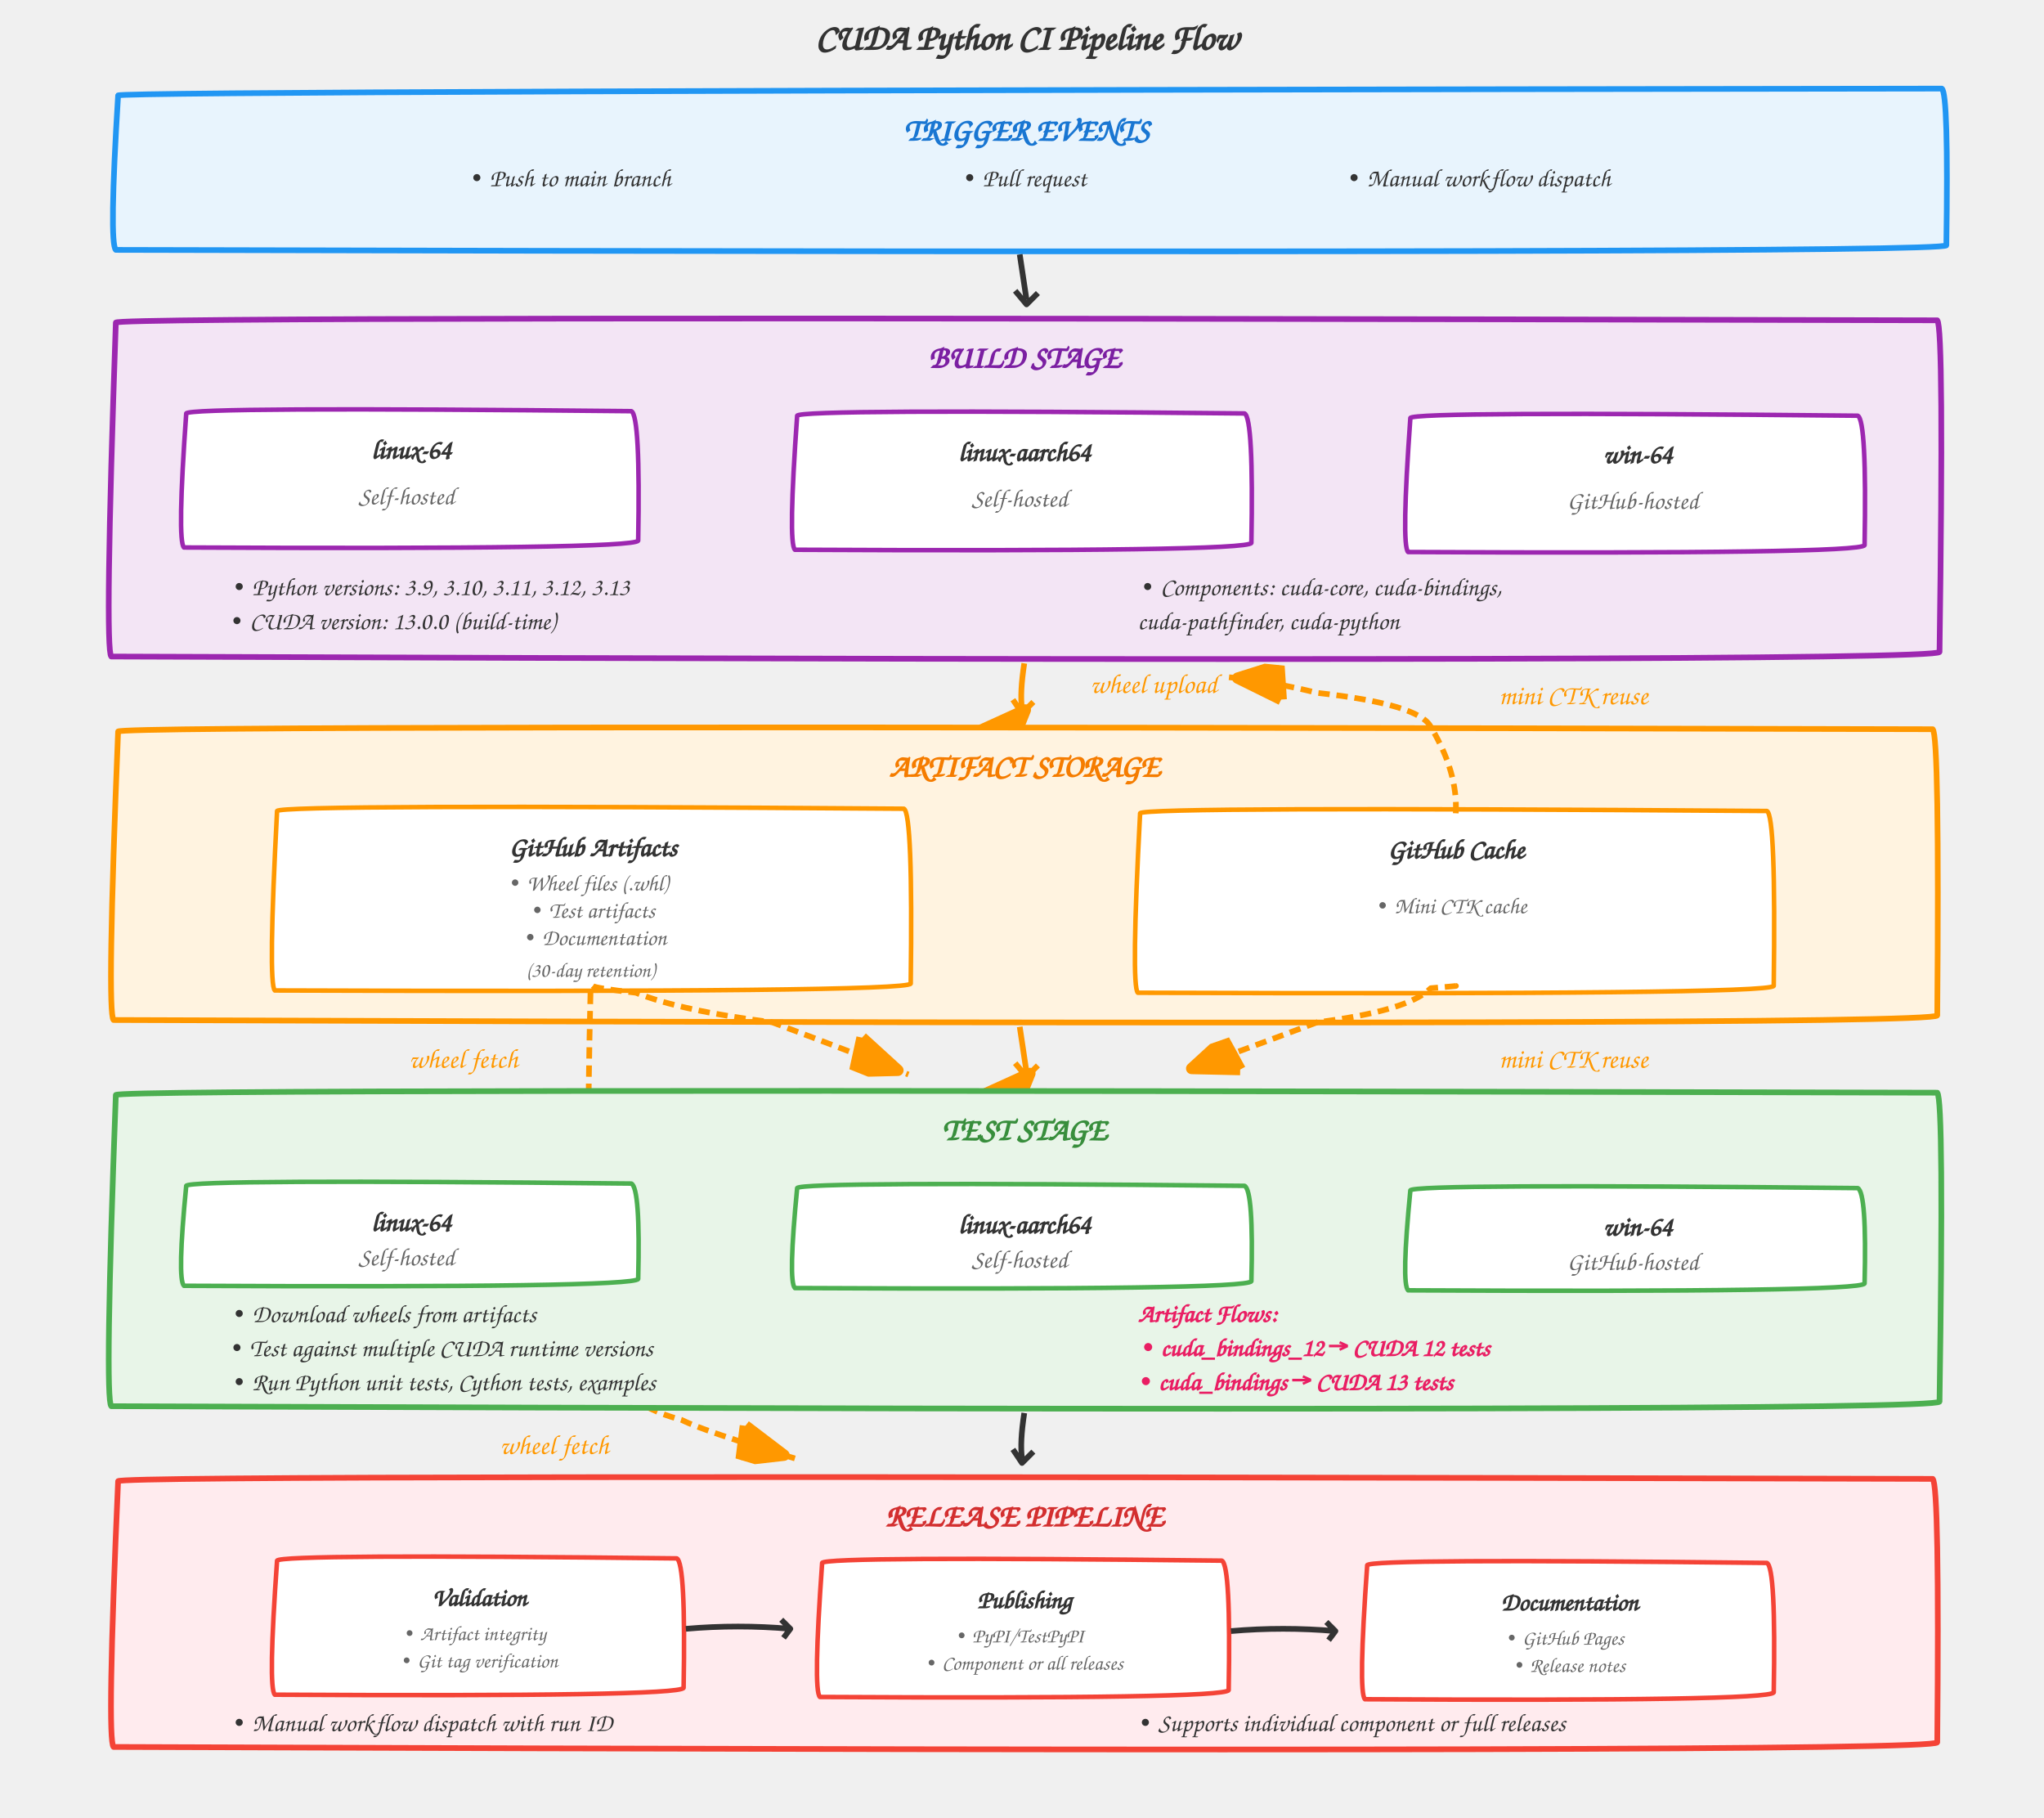
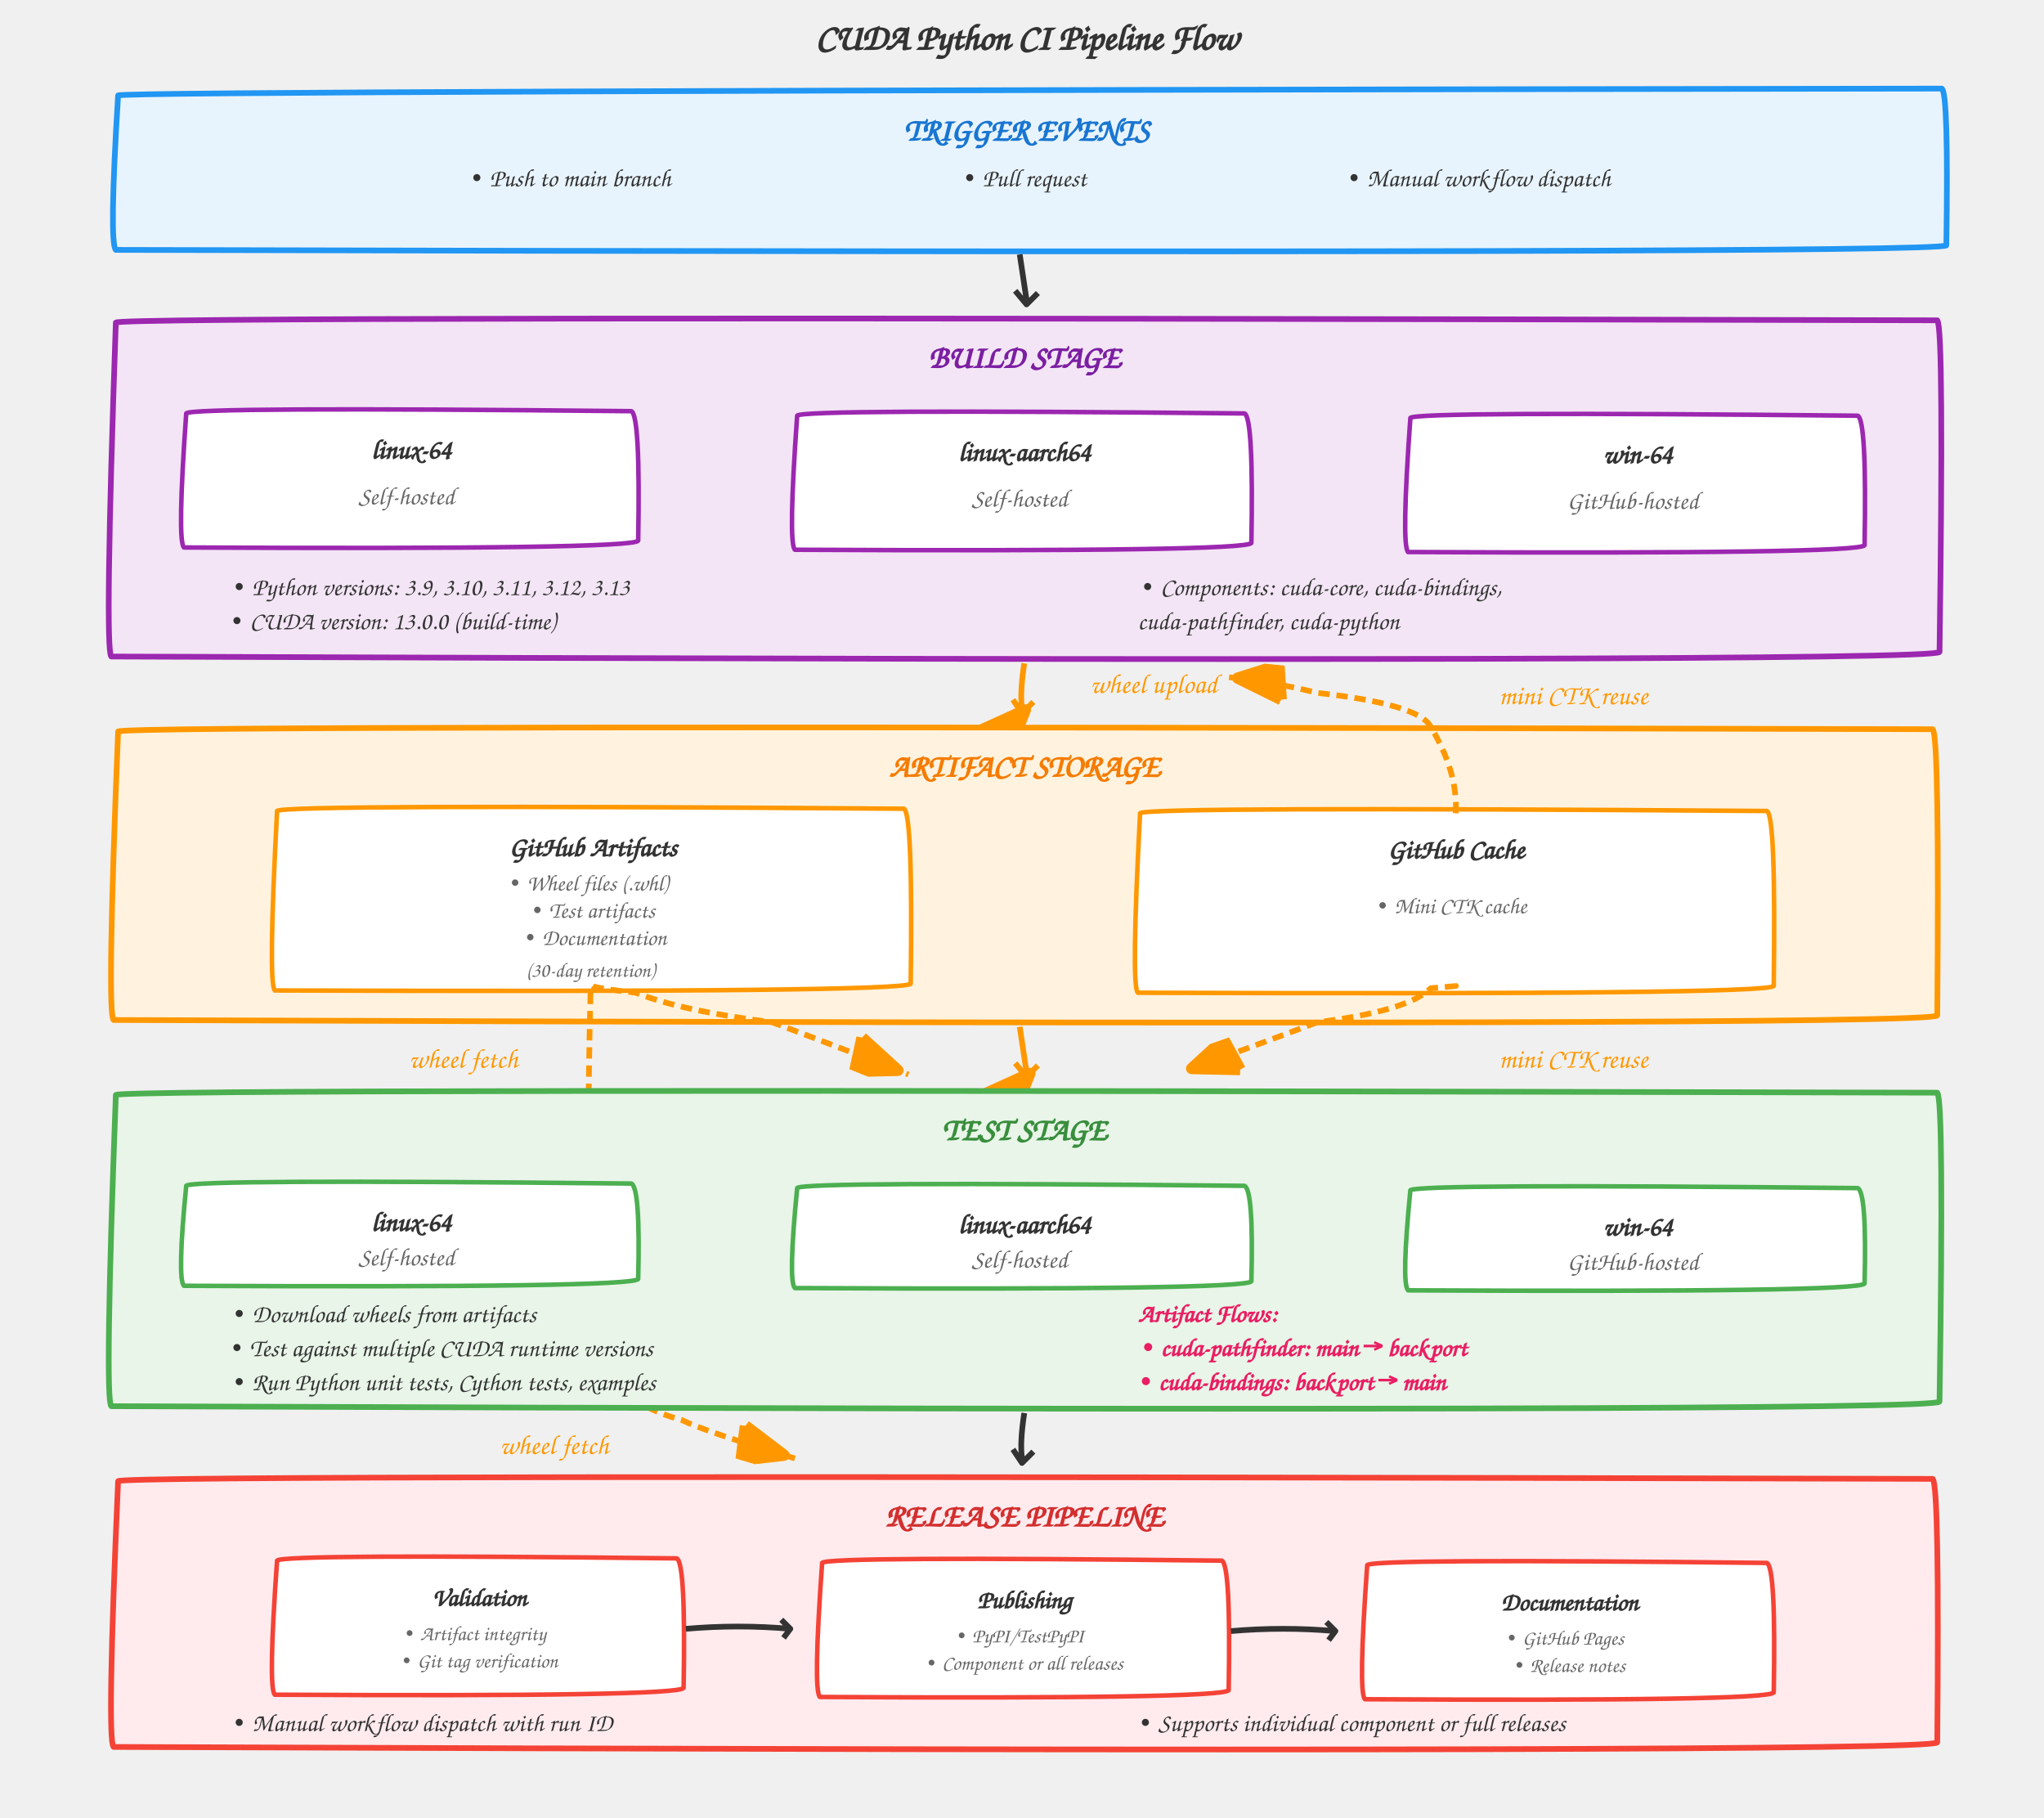
<svg xmlns="http://www.w3.org/2000/svg" viewBox="0 0 900 800" style="background-color: white;">
  <defs>
    <marker id="rougharrow" markerWidth="12" markerHeight="10" refX="11" refY="5" orient="auto">
      <path d="M1,2 L9,5 L2,8 L1,2" fill="none" stroke="#333" stroke-width="2" stroke-linejoin="round" />
    </marker>
    <marker id="orangearrow" markerWidth="12" markerHeight="8" refX="11" refY="5" orient="auto">
      <path d="M1,2 L9,5 L2,8 L1,2" fill="#FF9800" stroke="#FF9800" stroke-width="2" stroke-linejoin="round" />
    </marker>
  </defs>
  <text x="452" y="22" text-anchor="middle" font-family="Comic Sans MS, cursive, sans-serif" font-size="16" font-weight="bold" fill="#333">CUDA Python CI Pipeline Flow</text>
  <path d="M52,42 Q53,40 855,39 Q858,41 857,108 Q855,112 51,110 Q48,107 52,42 Z" fill="#e8f4fd" stroke="#2196F3" stroke-width="2.5" stroke-linejoin="round" />
  <text x="452" y="62" text-anchor="middle" font-family="Comic Sans MS, cursive, sans-serif" font-size="14" font-weight="bold" fill="#1976D2">TRIGGER EVENTS</text>
  <text x="251" y="82" text-anchor="middle" font-family="Comic Sans MS, cursive, sans-serif" font-size="11" fill="#333">• Push to main branch</text>
  <text x="451" y="82" text-anchor="middle" font-family="Comic Sans MS, cursive, sans-serif" font-size="11" fill="#333">• Pull request</text>
  <text x="651" y="82" text-anchor="middle" font-family="Comic Sans MS, cursive, sans-serif" font-size="11" fill="#333">• Manual workflow dispatch</text>
  <path d="M449,112 Q451,125 452,132 M447,128 L452,134 L457,129" stroke="#333" stroke-width="2.5" fill="none" stroke-linejoin="round" />
  <path d="M51,142 Q52,139 853,141 Q856,144 854,287 Q852,292 49,289 Q46,286 51,142 Z" fill="#f3e5f5" stroke="#9C27B0" stroke-width="2.5" stroke-linejoin="round" />
  <text x="451" y="162" text-anchor="middle" font-family="Comic Sans MS, cursive, sans-serif" font-size="14" font-weight="bold" fill="#7B1FA2">BUILD STAGE</text>
  <path d="M82,182 Q83,179 278,181 Q282,183 281,238 Q279,242 81,241 Q78,238 82,182 Z" fill="white" stroke="#9C27B0" stroke-width="2" stroke-linejoin="round" />
  <text x="181" y="202" text-anchor="middle" font-family="Comic Sans MS, cursive, sans-serif" font-size="12" font-weight="bold" fill="#333">linux-64</text>
  <text x="179" y="222" text-anchor="middle" font-family="Comic Sans MS, cursive, sans-serif" font-size="11" fill="#666">Self-hosted</text>
  <path d="M351,183 Q352,180 548,182 Q552,184 551,239 Q549,243 350,242 Q347,239 351,183 Z" fill="white" stroke="#9C27B0" stroke-width="2" stroke-linejoin="round" />
  <text x="451" y="203" text-anchor="middle" font-family="Comic Sans MS, cursive, sans-serif" font-size="12" font-weight="bold" fill="#333">linux-aarch64</text>
  <text x="449" y="223" text-anchor="middle" font-family="Comic Sans MS, cursive, sans-serif" font-size="11" fill="#666">Self-hosted</text>
  <path d="M621,184 Q622,181 818,183 Q822,185 821,240 Q819,244 620,243 Q617,240 621,184 Z" fill="white" stroke="#9C27B0" stroke-width="2" stroke-linejoin="round" />
  <text x="721" y="204" text-anchor="middle" font-family="Comic Sans MS, cursive, sans-serif" font-size="12" font-weight="bold" fill="#333">win-64</text>
  <text x="719" y="224" text-anchor="middle" font-family="Comic Sans MS, cursive, sans-serif" font-size="11" fill="#666">GitHub-hosted</text>
  <text x="102" y="262" text-anchor="start" font-family="Comic Sans MS, cursive, sans-serif" font-size="11" fill="#333">• Python versions: 3.9, 3.10, 3.11, 3.12, 3.13</text>
  <text x="101" y="277" text-anchor="start" font-family="Comic Sans MS, cursive, sans-serif" font-size="11" fill="#333">• CUDA version: 13.0.0 (build-time)</text>
  <text x="502" y="262" text-anchor="start" font-family="Comic Sans MS, cursive, sans-serif" font-size="11" fill="#333">• Components: cuda-core, cuda-bindings,</text>
  <text x="501" y="277" text-anchor="start" font-family="Comic Sans MS, cursive, sans-serif" font-size="11" fill="#333">  cuda-pathfinder, cuda-python</text>
  <path d="M451,292 Q449,305 450,312 M446,308 L450,314 L455,309" stroke="#FF9800" stroke-width="2.5" fill="none" stroke-linejoin="round" marker-end="url(#orangearrow)" />
  <text x="480" y="305" font-family="Comic Sans MS, cursive, sans-serif" font-size="12" fill="#FF9800">wheel upload</text>
  <path d="M52,322 Q53,319 851,321 Q854,324 853,447 Q851,452 50,449 Q47,446 52,322 Z" fill="#fff3e0" stroke="#FF9800" stroke-width="2.5" stroke-linejoin="round" />
  <text x="451" y="342" text-anchor="middle" font-family="Comic Sans MS, cursive, sans-serif" font-size="14" font-weight="bold" fill="#F57C00">ARTIFACT STORAGE</text>
  <path d="M122,357 Q123,354 398,356 Q402,358 401,433 Q399,437 121,436 Q118,433 122,357 Z" fill="white" stroke="#FF9800" stroke-width="2" stroke-linejoin="round" />
  <text x="261" y="377" text-anchor="middle" font-family="Comic Sans MS, cursive, sans-serif" font-size="12" font-weight="bold" fill="#333">GitHub Artifacts</text>
  <text x="259" y="392" text-anchor="middle" font-family="Comic Sans MS, cursive, sans-serif" font-size="10" fill="#666">• Wheel files (.whl)</text>
  <text x="261" y="404" text-anchor="middle" font-family="Comic Sans MS, cursive, sans-serif" font-size="10" fill="#666">• Test artifacts</text>
  <text x="262" y="416" text-anchor="middle" font-family="Comic Sans MS, cursive, sans-serif" font-size="10" fill="#666">• Documentation</text>
  <text x="260" y="430" text-anchor="middle" font-family="Comic Sans MS, cursive, sans-serif" font-size="9" fill="#666">(30-day retention)</text>
  <path d="M502,358 Q503,355 778,357 Q782,359 781,434 Q779,438 501,437 Q498,434 502,358 Z" fill="white" stroke="#FF9800" stroke-width="2" stroke-linejoin="round" />
  <text x="641" y="378" text-anchor="middle" font-family="Comic Sans MS, cursive, sans-serif" font-size="12" font-weight="bold" fill="#333">GitHub Cache</text>
  <text x="639" y="402" text-anchor="middle" font-family="Comic Sans MS, cursive, sans-serif" font-size="10" fill="#666">• Mini CTK cache</text>
  <path d="M449,452 Q451,465 452,472 M447,468 L452,474 L457,469" stroke="#FF9800" stroke-width="2.5" fill="none" stroke-linejoin="round" marker-end="url(#orangearrow)" />
  <path d="M641,358 Q642,340 630,320 Q625,310 580,305 Q560,300 540,298" stroke="#FF9800" stroke-width="2.5" fill="none" stroke-linejoin="round" marker-end="url(#orangearrow)" stroke-dasharray="5,3" />
  <text x="660" y="310" font-family="Comic Sans MS, cursive, sans-serif" font-size="12" fill="#FF9800">mini CTK reuse</text>
  <path d="M260,437 Q258,520 260,580 Q262,615 300,625 Q310,630 350,642" stroke="#FF9800" stroke-width="2.5" fill="none" stroke-linejoin="round" marker-end="url(#orangearrow)" stroke-dasharray="5,3" />
  <text x="220" y="640" font-family="Comic Sans MS, cursive, sans-serif" font-size="12" fill="#FF9800">wheel fetch</text>
  <path d="M641,434 Q642,434 630,435 Q620,445 580,450 Q540,465 520,472" stroke="#FF9800" stroke-width="2.5" fill="none" stroke-linejoin="round" marker-end="url(#orangearrow)" stroke-dasharray="5,3" />
  <text x="660" y="470" font-family="Comic Sans MS, cursive, sans-serif" font-size="12" fill="#FF9800">mini CTK reuse</text>
  <path d="M261,434 Q262,435 280,437 Q300,445 340,450 Q380,465 400,473" stroke="#FF9800" stroke-width="2.5" fill="none" stroke-linejoin="round" marker-end="url(#orangearrow)" stroke-dasharray="5,3" />
  <text x="180" y="470" font-family="Comic Sans MS, cursive, sans-serif" font-size="12" fill="#FF9800">wheel fetch</text>
  <path d="M51,482 Q52,479 853,481 Q856,484 854,617 Q852,622 49,619 Q46,616 51,482 Z" fill="#e8f5e8" stroke="#4CAF50" stroke-width="2.5" stroke-linejoin="round" />
  <text x="451" y="502" text-anchor="middle" font-family="Comic Sans MS, cursive, sans-serif" font-size="14" font-weight="bold" fill="#388E3C">TEST STAGE</text>
  <path d="M82,522 Q83,519 278,521 Q282,523 281,563 Q279,567 81,566 Q78,563 82,522 Z" fill="white" stroke="#4CAF50" stroke-width="2" stroke-linejoin="round" />
  <text x="181" y="542" text-anchor="middle" font-family="Comic Sans MS, cursive, sans-serif" font-size="12" font-weight="bold" fill="#333">linux-64</text>
  <text x="179" y="557" text-anchor="middle" font-family="Comic Sans MS, cursive, sans-serif" font-size="11" fill="#666">Self-hosted</text>
  <path d="M351,523 Q352,520 548,522 Q552,524 551,564 Q549,568 350,567 Q347,564 351,523 Z" fill="white" stroke="#4CAF50" stroke-width="2" stroke-linejoin="round" />
  <text x="451" y="543" text-anchor="middle" font-family="Comic Sans MS, cursive, sans-serif" font-size="12" font-weight="bold" fill="#333">linux-aarch64</text>
  <text x="449" y="558" text-anchor="middle" font-family="Comic Sans MS, cursive, sans-serif" font-size="11" fill="#666">Self-hosted</text>
  <path d="M621,524 Q622,521 818,523 Q822,525 821,565 Q819,569 620,568 Q617,565 621,524 Z" fill="white" stroke="#4CAF50" stroke-width="2" stroke-linejoin="round" />
  <text x="721" y="544" text-anchor="middle" font-family="Comic Sans MS, cursive, sans-serif" font-size="12" font-weight="bold" fill="#333">win-64</text>
  <text x="719" y="559" text-anchor="middle" font-family="Comic Sans MS, cursive, sans-serif" font-size="11" fill="#666">GitHub-hosted</text>
  <text x="102" y="582" text-anchor="start" font-family="Comic Sans MS, cursive, sans-serif" font-size="11" fill="#333">• Download wheels from artifacts</text>
  <text x="101" y="597" text-anchor="start" font-family="Comic Sans MS, cursive, sans-serif" font-size="11" fill="#333">• Test against multiple CUDA runtime versions</text>
  <text x="102" y="612" text-anchor="start" font-family="Comic Sans MS, cursive, sans-serif" font-size="11" fill="#333">• Run Python unit tests, Cython tests, examples</text>
  <text x="501" y="582" text-anchor="start" font-family="Comic Sans MS, cursive, sans-serif" font-size="11" fill="#E91E63" font-weight="bold">Artifact Flows:</text>
-   <text x="502" y="597" text-anchor="start" font-family="Comic Sans MS, cursive, sans-serif" font-size="11" fill="#E91E63" font-weight="bold">• cuda_bindings_12 → CUDA 12 tests</text>
-   <text x="501" y="612" text-anchor="start" font-family="Comic Sans MS, cursive, sans-serif" font-size="11" fill="#E91E63" font-weight="bold">• cuda_bindings → CUDA 13 tests</text>
+   <text x="502" y="597" text-anchor="start" font-family="Comic Sans MS, cursive, sans-serif" font-size="11" fill="#E91E63" font-weight="bold">• cuda-pathfinder: main → backport</text>
+   <text x="501" y="612" text-anchor="start" font-family="Comic Sans MS, cursive, sans-serif" font-size="11" fill="#E91E63" font-weight="bold">• cuda-bindings: backport → main</text>
  <path d="M451,622 Q449,635 450,642 M446,638 L450,644 L455,639" stroke="#333" stroke-width="2.5" fill="none" stroke-linejoin="round" />
  <path d="M52,652 Q53,649 851,651 Q854,654 853,767 Q851,772 50,769 Q47,766 52,652 Z" fill="#ffebee" stroke="#f44336" stroke-width="2.5" stroke-linejoin="round" />
  <text x="451" y="672" text-anchor="middle" font-family="Comic Sans MS, cursive, sans-serif" font-size="14" font-weight="bold" fill="#D32F2F">RELEASE PIPELINE</text>
  <path d="M122,687 Q123,684 298,686 Q302,688 301,743 Q299,747 121,746 Q118,743 122,687 Z" fill="white" stroke="#f44336" stroke-width="2" stroke-linejoin="round" />
  <text x="211" y="707" text-anchor="middle" font-family="Comic Sans MS, cursive, sans-serif" font-size="11" font-weight="bold" fill="#333">Validation</text>
  <text x="209" y="722" text-anchor="middle" font-family="Comic Sans MS, cursive, sans-serif" font-size="9" fill="#666">• Artifact integrity</text>
  <text x="211" y="734" text-anchor="middle" font-family="Comic Sans MS, cursive, sans-serif" font-size="9" fill="#666">• Git tag verification</text>
  <path d="M302,717 Q325,715 348,717 M344,713 L348,717 L345,721" stroke="#333" stroke-width="2.5" fill="none" stroke-linejoin="round" />
  <path d="M362,688 Q363,685 538,687 Q542,689 541,744 Q539,748 361,747 Q358,744 362,688 Z" fill="white" stroke="#f44336" stroke-width="2" stroke-linejoin="round" />
  <text x="451" y="708" text-anchor="middle" font-family="Comic Sans MS, cursive, sans-serif" font-size="11" font-weight="bold" fill="#333">Publishing</text>
  <text x="449" y="723" text-anchor="middle" font-family="Comic Sans MS, cursive, sans-serif" font-size="9" fill="#666">• PyPI/TestPyPI</text>
  <text x="451" y="735" text-anchor="middle" font-family="Comic Sans MS, cursive, sans-serif" font-size="9" fill="#666">• Component or all releases</text>
  <path d="M542,718 Q565,716 588,718 M584,714 L588,718 L585,722" stroke="#333" stroke-width="2.5" fill="none" stroke-linejoin="round" />
  <path d="M602,689 Q603,686 778,688 Q782,690 781,745 Q779,749 601,748 Q598,745 602,689 Z" fill="white" stroke="#f44336" stroke-width="2" stroke-linejoin="round" />
  <text x="691" y="709" text-anchor="middle" font-family="Comic Sans MS, cursive, sans-serif" font-size="11" font-weight="bold" fill="#333">Documentation</text>
  <text x="689" y="724" text-anchor="middle" font-family="Comic Sans MS, cursive, sans-serif" font-size="9" fill="#666">• GitHub Pages</text>
  <text x="691" y="736" text-anchor="middle" font-family="Comic Sans MS, cursive, sans-serif" font-size="9" fill="#666">• Release notes</text>
  <text x="102" y="762" text-anchor="start" font-family="Comic Sans MS, cursive, sans-serif" font-size="11" fill="#333">• Manual workflow dispatch with run ID</text>
  <text x="501" y="762" text-anchor="start" font-family="Comic Sans MS, cursive, sans-serif" font-size="11" fill="#333">• Supports individual component or full releases</text>
</svg>
